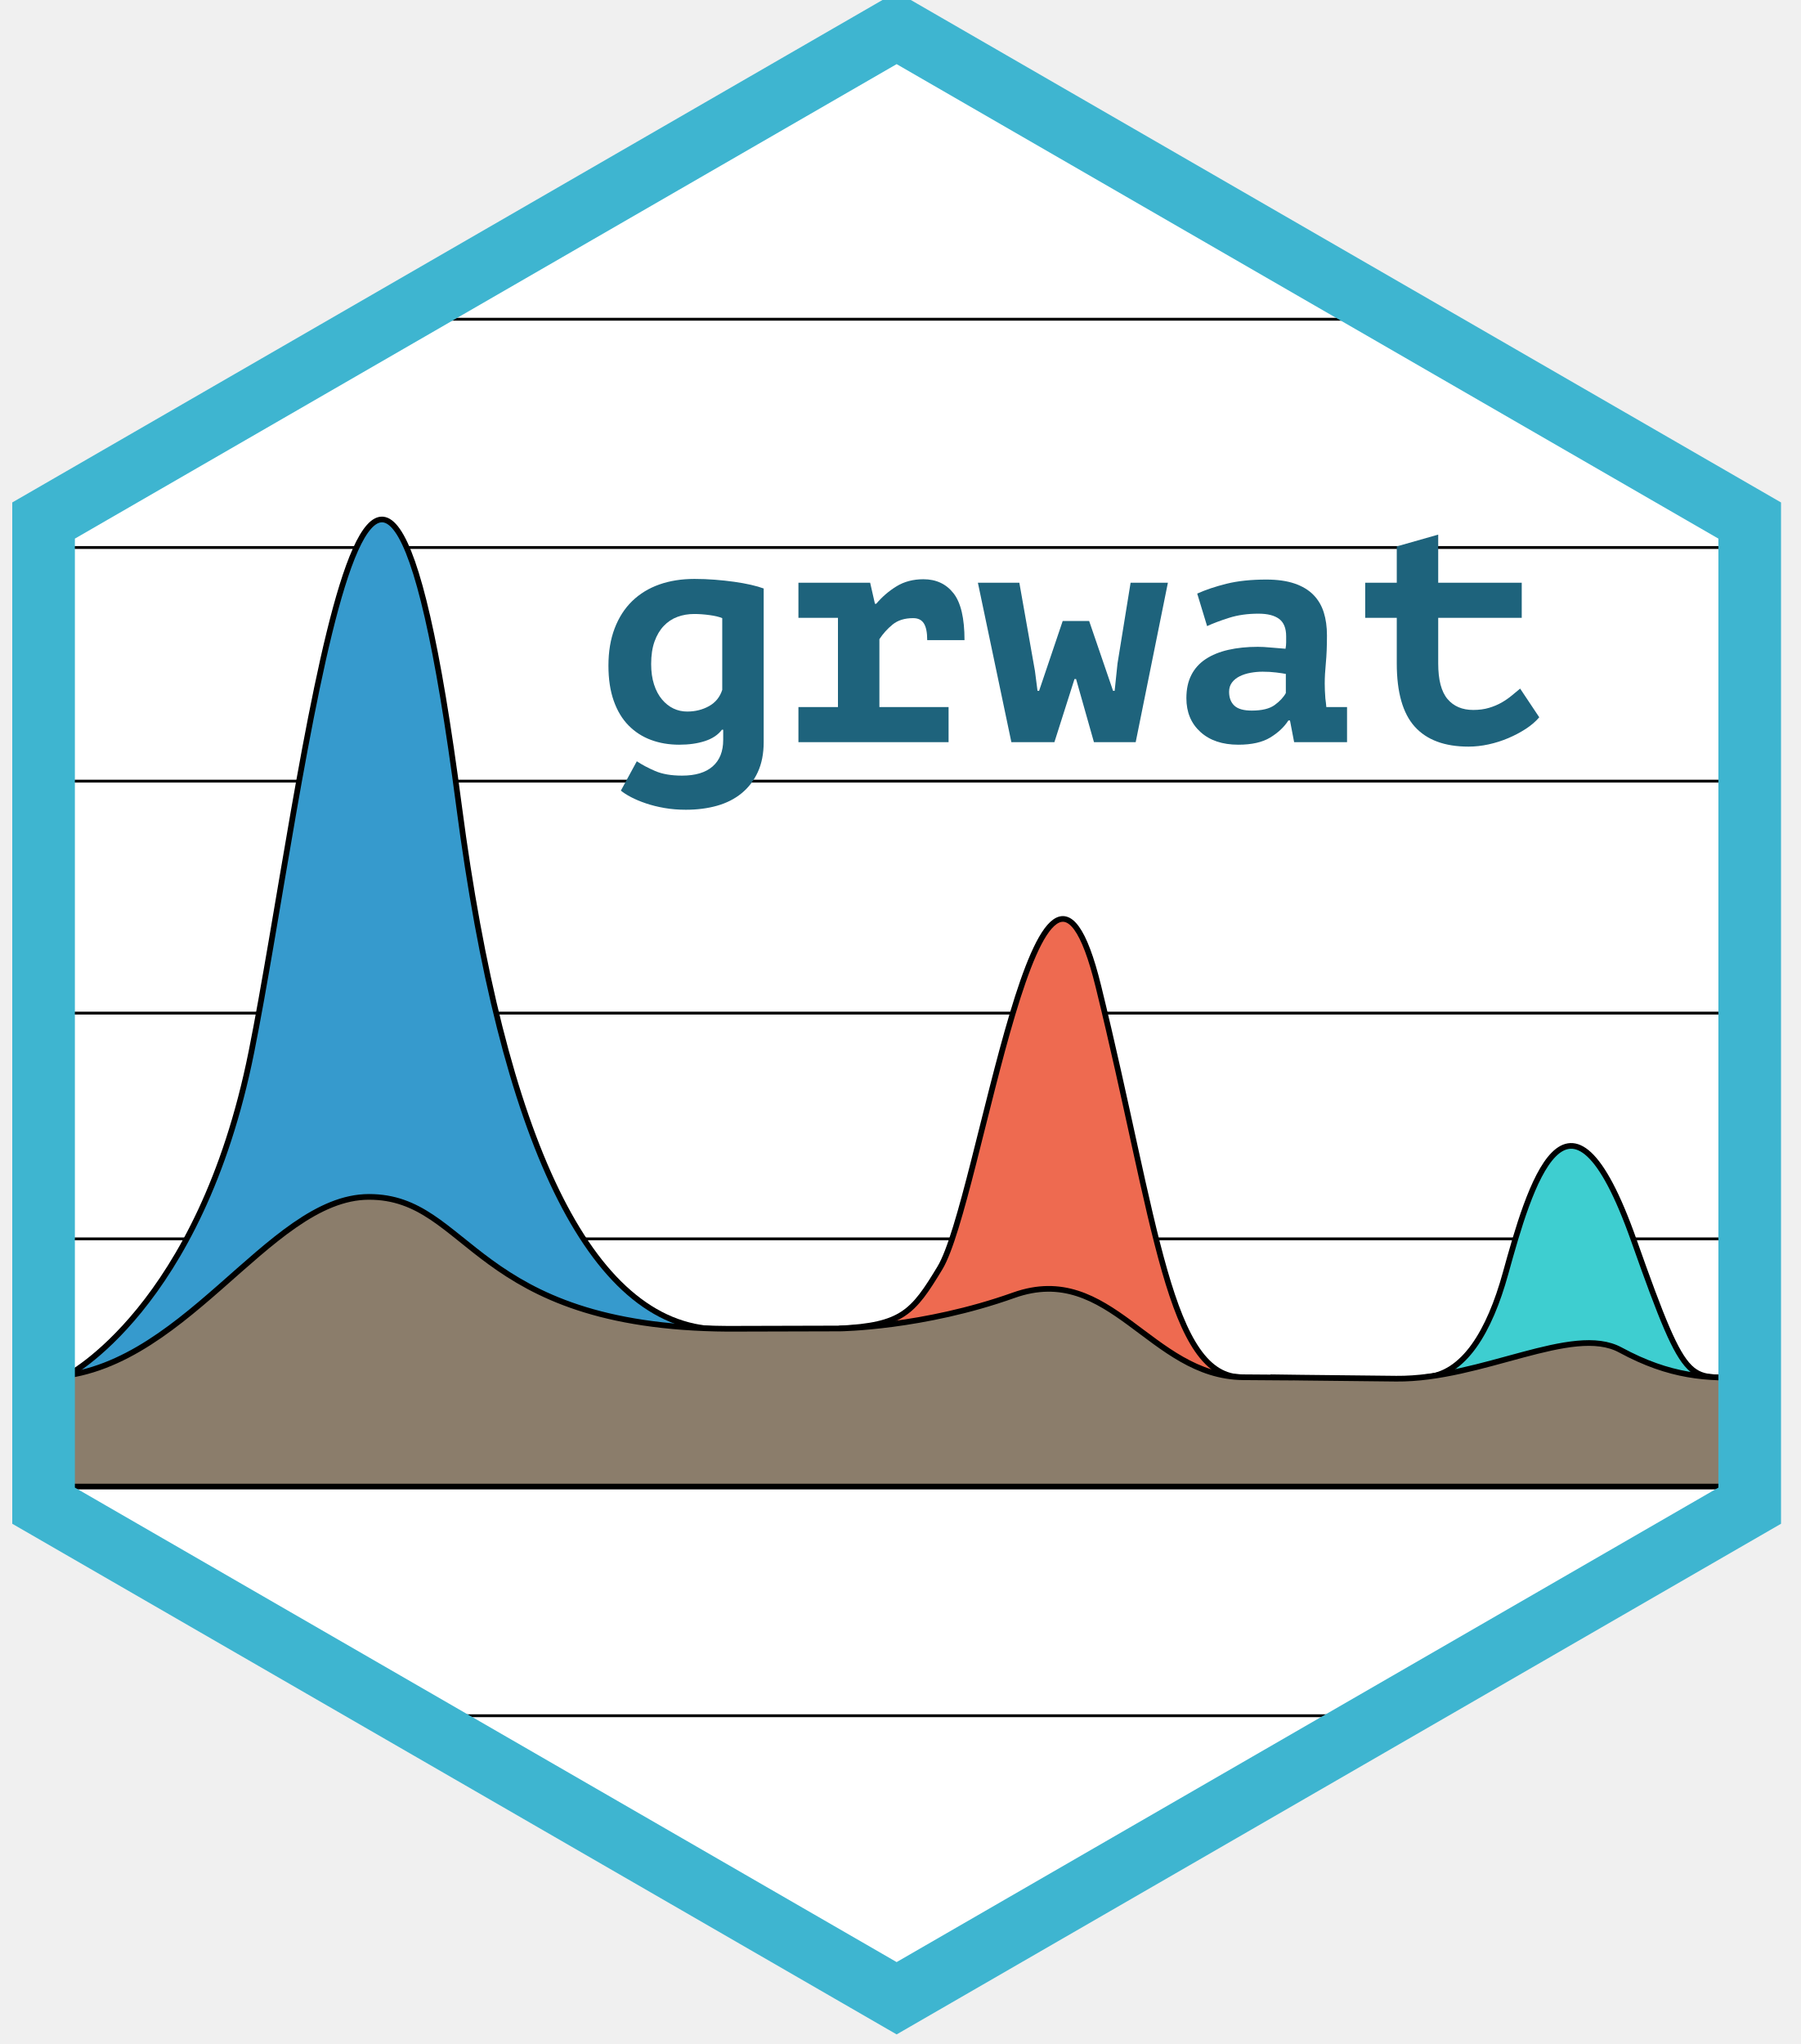
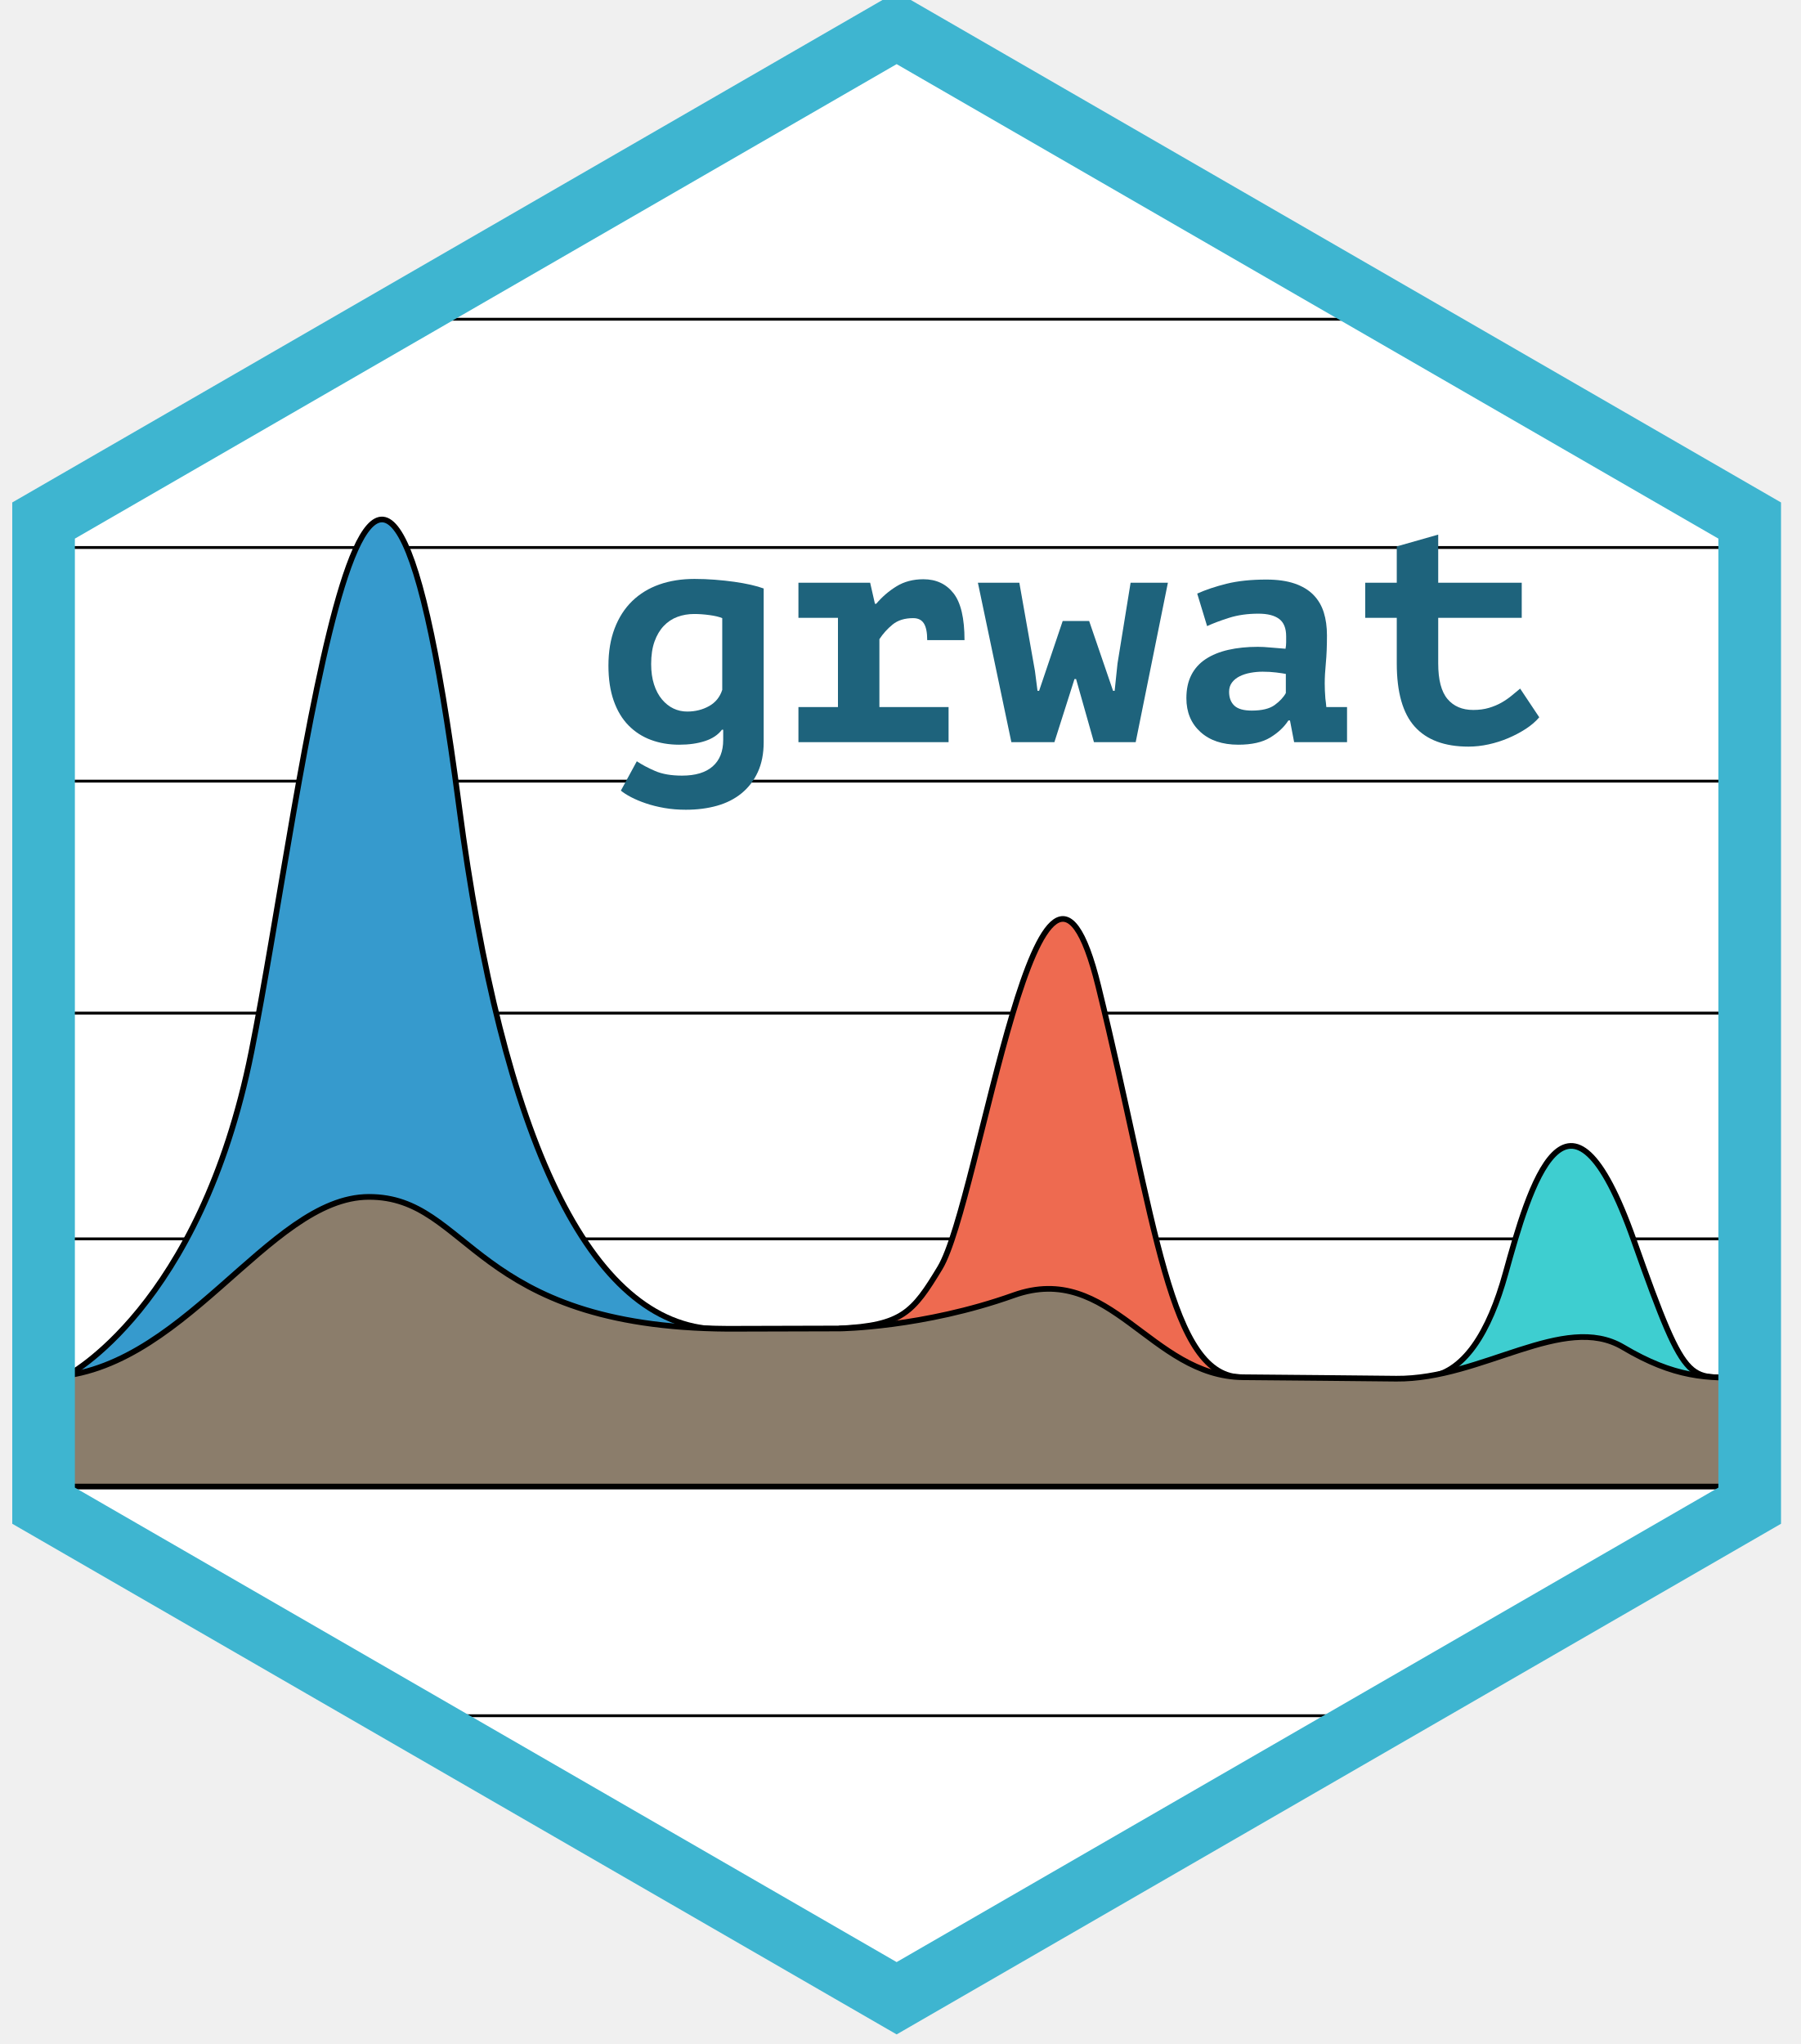
<svg xmlns="http://www.w3.org/2000/svg" width="100%" height="100%" viewBox="0 0 659 748" version="1.1" xml:space="preserve" style="fill-rule:evenodd;clip-rule:evenodd;stroke-miterlimit:1.5;">
  <path d="M328.155,2.237l312.21,180.255l0,360.508l-312.21,180.255l-312.209,-180.255l-0,-360.508l312.209,-180.255Z" style="fill:#fff;" />
  <path d="M15.946,453.365l624.419,-0" style="fill:none;stroke:#000;stroke-width:1.04px;" />
  <path d="M15.946,532.331l624.419,0" style="fill:none;stroke:#000;stroke-width:1.04px;" />
  <path d="M143.571,627.87l369.168,0" style="fill:none;stroke:#000;stroke-width:1.04px;" />
  <path d="M15.946,370.746l624.419,-0" style="fill:none;stroke:#000;stroke-width:1.04px;" />
  <path d="M23.299,285.858l624.42,-0" style="fill:none;stroke:#000;stroke-width:1.04px;" />
  <path d="M26.581,200.36l624.42,0" style="fill:none;stroke:#000;stroke-width:1.04px;" />
  <path d="M139.581,116.822l378.42,-0" style="fill:none;stroke:#000;stroke-width:1.04px;" />
  <path d="M24.25,503.623c-0,-0 48.925,-24.893 67.75,-118.623c18.825,-93.73 44.481,-331.182 76,-90c15.851,121.293 47.658,190.186 94.606,191.438" style="fill:#369acd;stroke:#000;stroke-width:2.08px;stroke-linecap:round;" />
  <path d="M307.423,486.157c22.702,-1.12 26.716,-5.838 36.577,-22.157c14.673,-24.281 36.851,-189.158 58,-103c21.149,86.158 25.811,143.582 53,143" style="fill:#ee6a50;stroke:#000;stroke-width:2.08px;stroke-linecap:round;" />
  <path d="M521.521,504c14.241,-0.84 23.635,-16.853 29.479,-38c8.679,-31.406 22.749,-80.645 47,-12c20.352,57.609 19.783,49.257 42.365,50" style="fill:#3eced0;stroke:#000;stroke-width:2.08px;stroke-linecap:round;" />
-   <path d="M15.946,504c50.565,0 81.941,-65.94 119.054,-66c37.113,-0.06 37.602,47.67 131.434,48.266l40.989,-0.109c0,0 30.364,-0.316 63.577,-12.157c35.388,-12.616 49.979,29.719 84,30c34.021,0.282 10,0 10,0c-0,0 14.753,0.233 46,0.527c31.247,0.295 64.492,-20.012 82,-10.527c18.322,9.926 31.702,10.581 47.365,10c-0.016,7.969 0,40 0,40l-624.419,0" style="fill:#8b7d6b;stroke:#000;stroke-width:2.08px;stroke-linecap:round;" />
+   <path d="M15.946,504c50.565,0 81.941,-65.94 119.054,-66c37.113,-0.06 37.602,47.67 131.434,48.266l40.989,-0.109c0,0 30.364,-0.316 63.577,-12.157c35.388,-12.616 49.979,29.719 84,30c34.021,0.282 24.753,0.233 56,0.527c31.247,0.295 61.312,-24.389 83,-11.527c18.803,11.151 30.702,11.581 46.365,11c-0.016,7.969 0,40 0,40l-624.419,0" style="fill:#8b7d6b;stroke:#000;stroke-width:2.08px;stroke-linecap:round;" />
  <path d="M328.155,10.237l312.21,180.255l0,360.508l-312.21,180.255l-312.209,-180.255l-0,-360.508l312.209,-180.255Z" style="fill:none;stroke:#3eb5d0;stroke-width:22.92px;stroke-linecap:round;" />
  <path d="M279.496,271.59c0,4.2 -0.719,7.856 -2.158,10.967c-1.439,3.111 -3.422,5.697 -5.95,7.758c-2.528,2.061 -5.522,3.578 -8.983,4.55c-3.461,0.973 -7.253,1.459 -11.375,1.459c-2.8,-0 -5.425,-0.214 -7.875,-0.642c-2.45,-0.428 -4.706,-0.992 -6.767,-1.692c-2.061,-0.7 -3.869,-1.458 -5.425,-2.275c-1.555,-0.816 -2.8,-1.614 -3.733,-2.391l5.833,-10.734c1.867,1.245 4.103,2.431 6.708,3.559c2.606,1.127 5.892,1.691 9.859,1.691c4.9,0 8.633,-1.127 11.2,-3.383c2.566,-2.256 3.85,-5.483 3.85,-9.683l-0,-3.734l-0.467,0c-1.4,1.867 -3.461,3.248 -6.183,4.142c-2.722,0.894 -5.872,1.342 -9.45,1.342c-3.734,-0 -7.175,-0.584 -10.325,-1.75c-3.15,-1.167 -5.892,-2.936 -8.225,-5.309c-2.334,-2.372 -4.142,-5.386 -5.425,-9.041c-1.284,-3.656 -1.925,-7.934 -1.925,-12.834c-0,-5.133 0.758,-9.683 2.275,-13.65c1.516,-3.966 3.655,-7.291 6.416,-9.975c2.762,-2.683 6.067,-4.705 9.917,-6.066c3.85,-1.361 8.147,-2.042 12.892,-2.042c2.489,-0 4.978,0.097 7.466,0.292c2.489,0.194 4.842,0.447 7.059,0.758c2.216,0.311 4.258,0.681 6.125,1.108c1.866,0.428 3.422,0.875 4.666,1.342l0,56.233Zm-28,-11.2c2.956,0 5.62,-0.661 7.992,-1.983c2.372,-1.322 3.986,-3.306 4.842,-5.95l-0,-26.25c-1.089,-0.467 -2.625,-0.836 -4.609,-1.108c-1.983,-0.273 -3.869,-0.409 -5.658,-0.409c-2.178,0 -4.219,0.35 -6.125,1.05c-1.905,0.7 -3.578,1.809 -5.017,3.325c-1.438,1.517 -2.566,3.423 -3.383,5.717c-0.817,2.294 -1.225,5.036 -1.225,8.225c0,2.8 0.35,5.289 1.05,7.467c0.7,2.177 1.672,4.005 2.917,5.483c1.244,1.478 2.644,2.586 4.2,3.325c1.555,0.739 3.228,1.108 5.016,1.108Z" style="fill:#1e637c;fill-rule:nonzero;" />
  <path d="M292.213,258.757l14.467,-0l-0,-32.667l-14.467,0l0,-12.833l26.25,-0l1.75,7.7l0.467,-0c2.178,-2.567 4.666,-4.706 7.466,-6.417c2.8,-1.711 6.067,-2.566 9.8,-2.566c4.667,-0 8.342,1.711 11.025,5.133c2.684,3.422 4.025,9.139 4.025,17.15l-13.65,-0c0,-2.8 -0.408,-4.842 -1.225,-6.125c-0.816,-1.283 -2.119,-1.925 -3.908,-1.925c-3.111,-0 -5.619,0.778 -7.525,2.333c-1.905,1.556 -3.519,3.345 -4.842,5.367l0,24.85l25.317,-0l0,12.833l-54.95,0l0,-12.833Z" style="fill:#1e637c;fill-rule:nonzero;" />
  <path d="M398.613,227.257l8.75,25.55l0.583,-0l1.05,-10.033l4.784,-29.517l13.65,-0l-11.784,58.333l-15.283,0l-6.533,-23.1l-0.584,0l-7.35,23.1l-15.75,0l-12.25,-58.333l15.167,-0l5.717,32.317l0.933,7.233l0.583,-0l8.634,-25.55l9.683,-0Z" style="fill:#1e637c;fill-rule:nonzero;" />
  <path d="M438.163,217.224c3.111,-1.4 6.708,-2.606 10.792,-3.617c4.083,-1.011 8.925,-1.517 14.525,-1.517c4.044,0 7.486,0.486 10.325,1.459c2.839,0.972 5.133,2.352 6.883,4.141c1.75,1.789 3.014,3.928 3.792,6.417c0.778,2.489 1.166,5.289 1.166,8.4c0,3.967 -0.136,7.35 -0.408,10.15c-0.272,2.8 -0.408,5.289 -0.408,7.467c-0,1.633 0.078,3.461 0.233,5.483c0.156,1.089 0.272,2.139 0.35,3.15l7.583,-0l0,12.833l-19.366,0l-1.517,-7.933l-0.583,-0c-1.556,2.411 -3.772,4.492 -6.65,6.242c-2.878,1.75 -6.767,2.625 -11.667,2.625c-5.833,-0 -10.461,-1.556 -13.883,-4.667c-3.422,-3.111 -5.134,-7.233 -5.134,-12.367c0,-3.266 0.603,-6.086 1.809,-8.458c1.205,-2.372 2.955,-4.317 5.25,-5.833c2.294,-1.517 5.055,-2.645 8.283,-3.384c3.228,-0.739 6.825,-1.108 10.792,-1.108c1.4,-0 2.878,0.078 4.433,0.233c1.556,0.156 3.461,0.311 5.717,0.467c0.155,-0.778 0.233,-1.556 0.233,-2.333l0,-2.217c0,-2.956 -0.855,-5.075 -2.567,-6.358c-1.711,-1.284 -4.238,-1.925 -7.583,-1.925c-3.967,-0 -7.544,0.505 -10.733,1.516c-3.189,1.011 -5.872,2.023 -8.05,3.034l-3.617,-11.9Zm19.95,42.816c3.733,0 6.533,-0.68 8.4,-2.041c1.867,-1.361 3.228,-2.82 4.083,-4.375l0,-7c-0.777,-0.156 -1.944,-0.331 -3.5,-0.525c-1.555,-0.195 -3.227,-0.292 -5.016,-0.292c-1.478,-0 -2.956,0.136 -4.434,0.408c-1.477,0.273 -2.8,0.7 -3.966,1.284c-1.167,0.583 -2.1,1.341 -2.8,2.275c-0.7,0.933 -1.05,2.061 -1.05,3.383c-0,2.178 0.641,3.869 1.925,5.075c1.283,1.206 3.403,1.808 6.358,1.808Z" style="fill:#1e637c;fill-rule:nonzero;" />
  <path d="M511.196,226.09l-11.55,0l0,-12.833l11.55,-0l0,-13.3l15.167,-4.317l0,17.617l30.567,-0l-0,12.833l-30.567,0l0,16.684c0,5.989 1.128,10.325 3.383,13.008c2.256,2.683 5.406,4.025 9.45,4.025c2.1,-0 4.006,-0.253 5.717,-0.758c1.711,-0.506 3.247,-1.148 4.608,-1.925c1.362,-0.778 2.606,-1.634 3.734,-2.567c1.128,-0.933 2.158,-1.789 3.091,-2.567l7,10.5c-1.322,1.556 -2.975,2.975 -4.958,4.259c-1.983,1.283 -4.122,2.411 -6.417,3.383c-2.294,0.972 -4.686,1.731 -7.175,2.275c-2.488,0.544 -4.938,0.817 -7.35,0.817c-8.711,-0 -15.263,-2.431 -19.658,-7.292c-4.394,-4.861 -6.592,-12.581 -6.592,-23.158l0,-16.684Z" style="fill:#1e637c;fill-rule:nonzero;" />
</svg>
